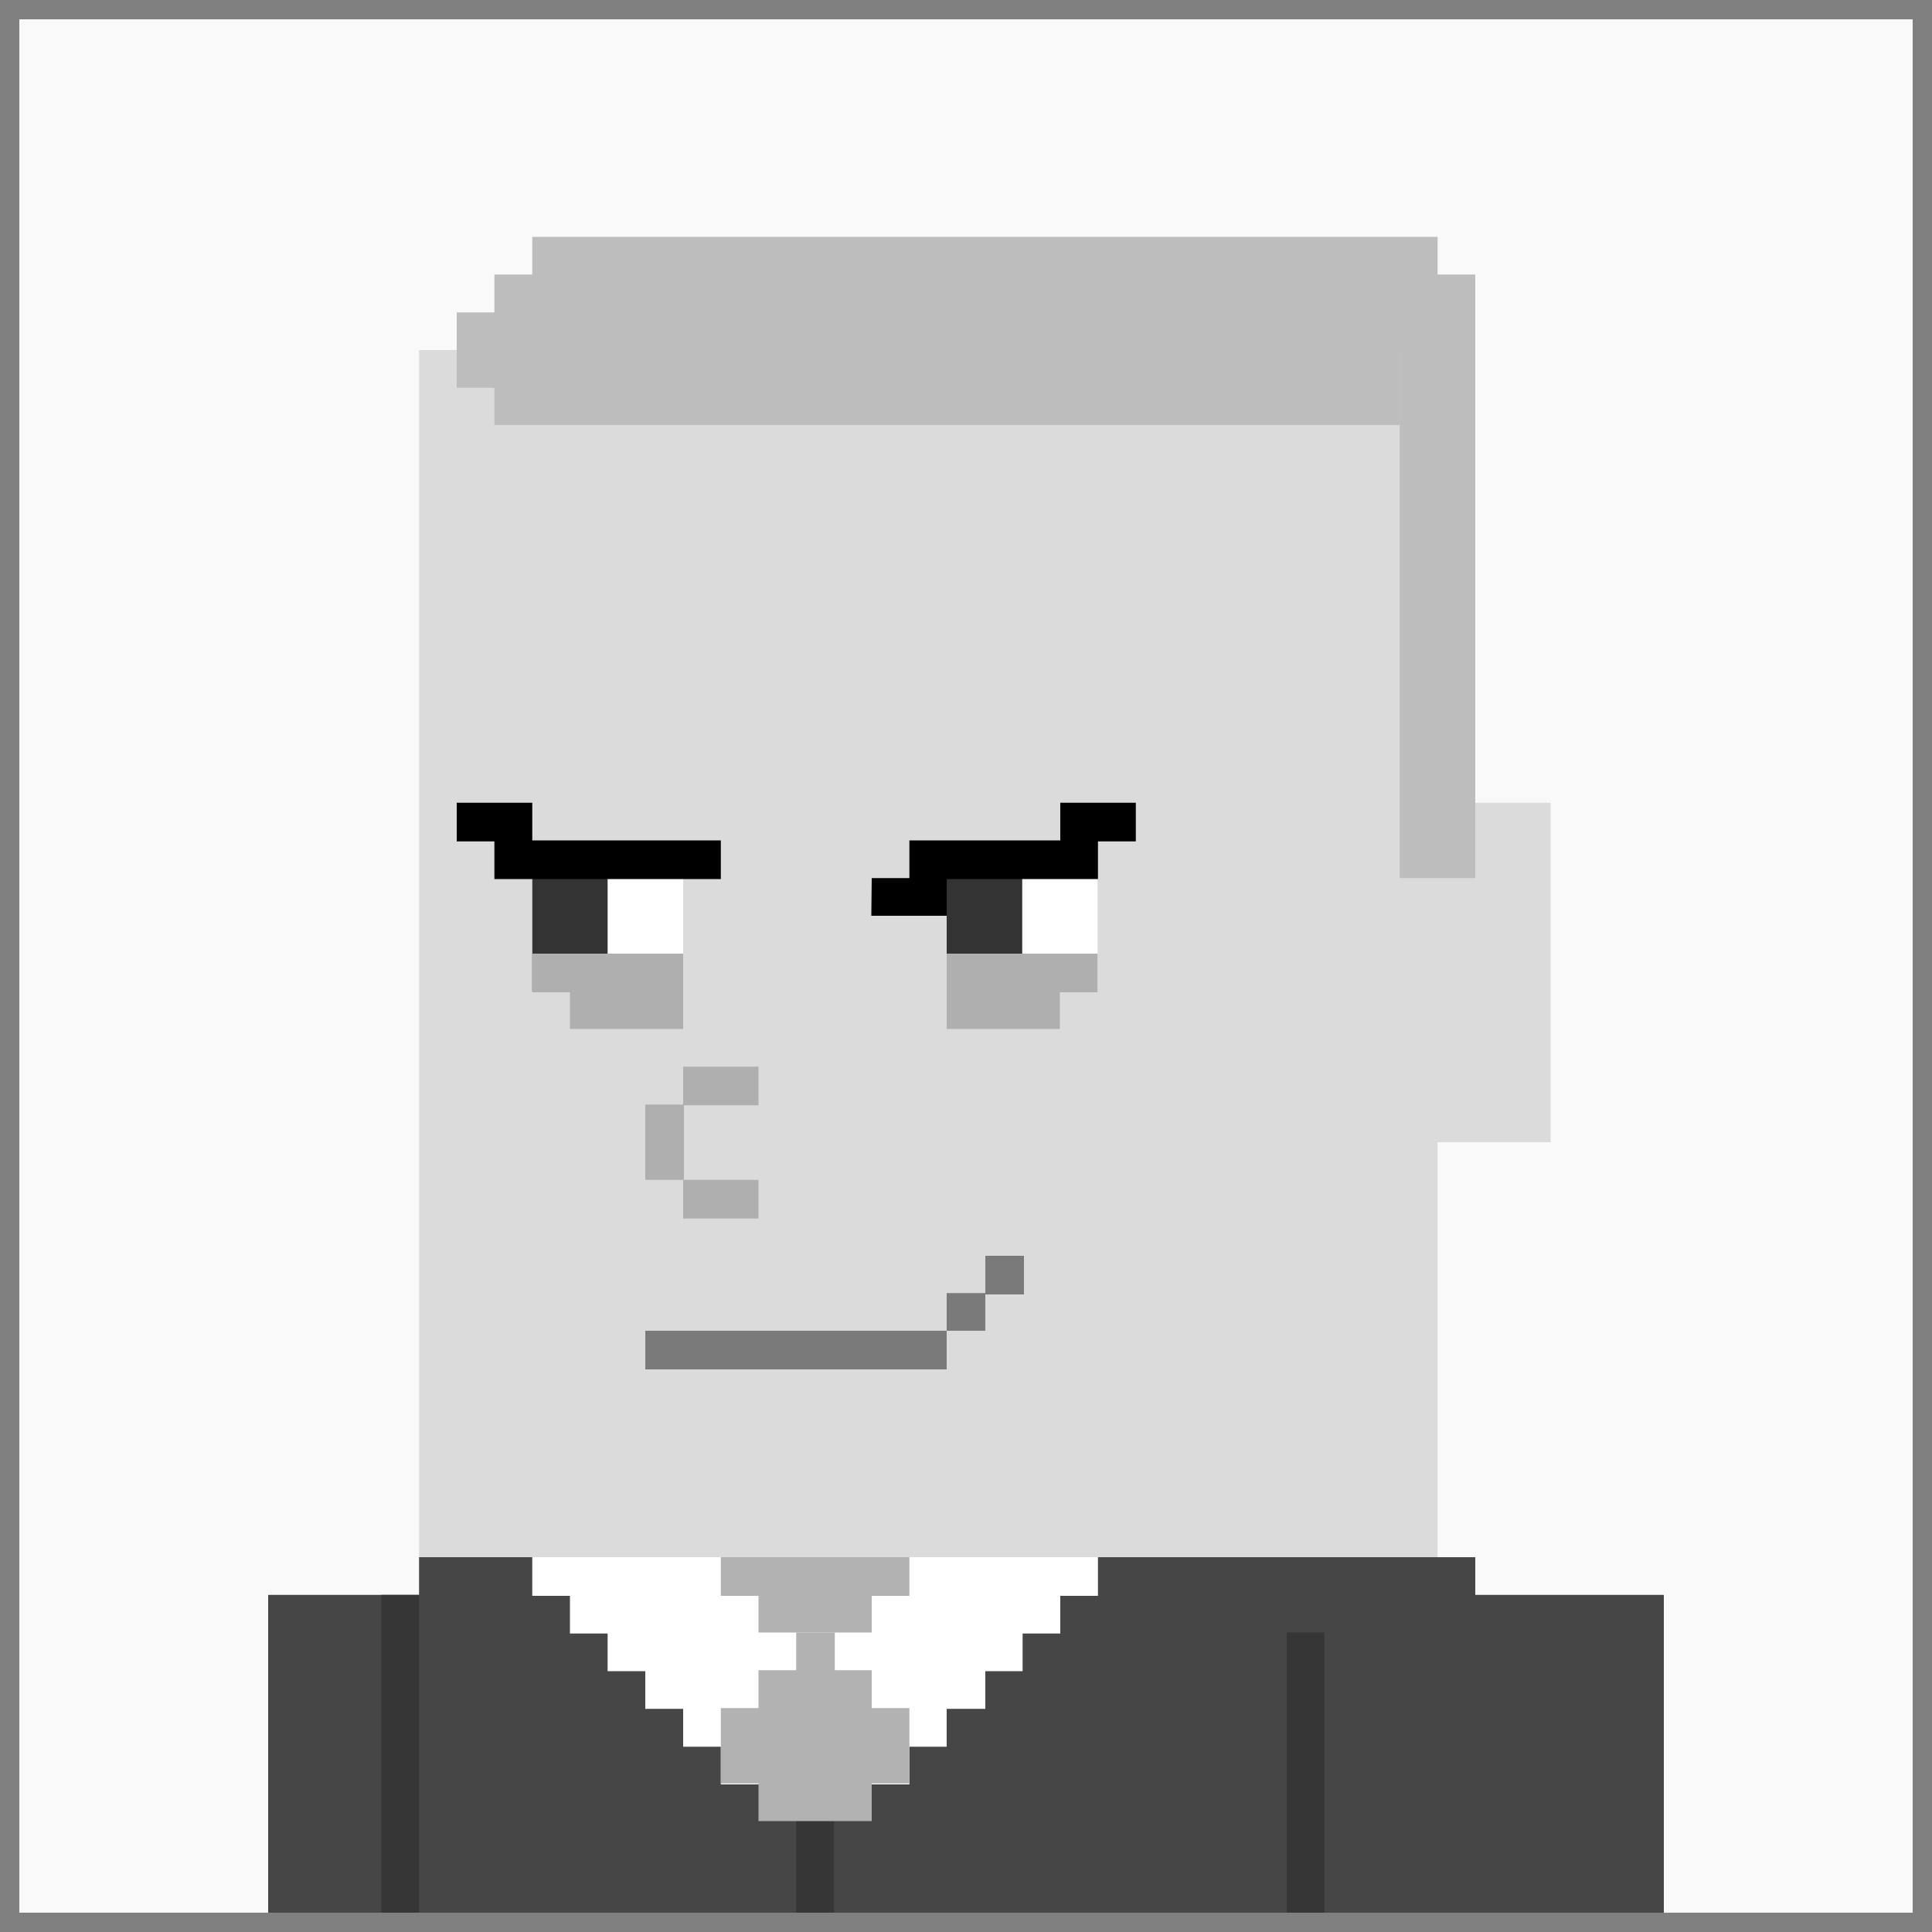
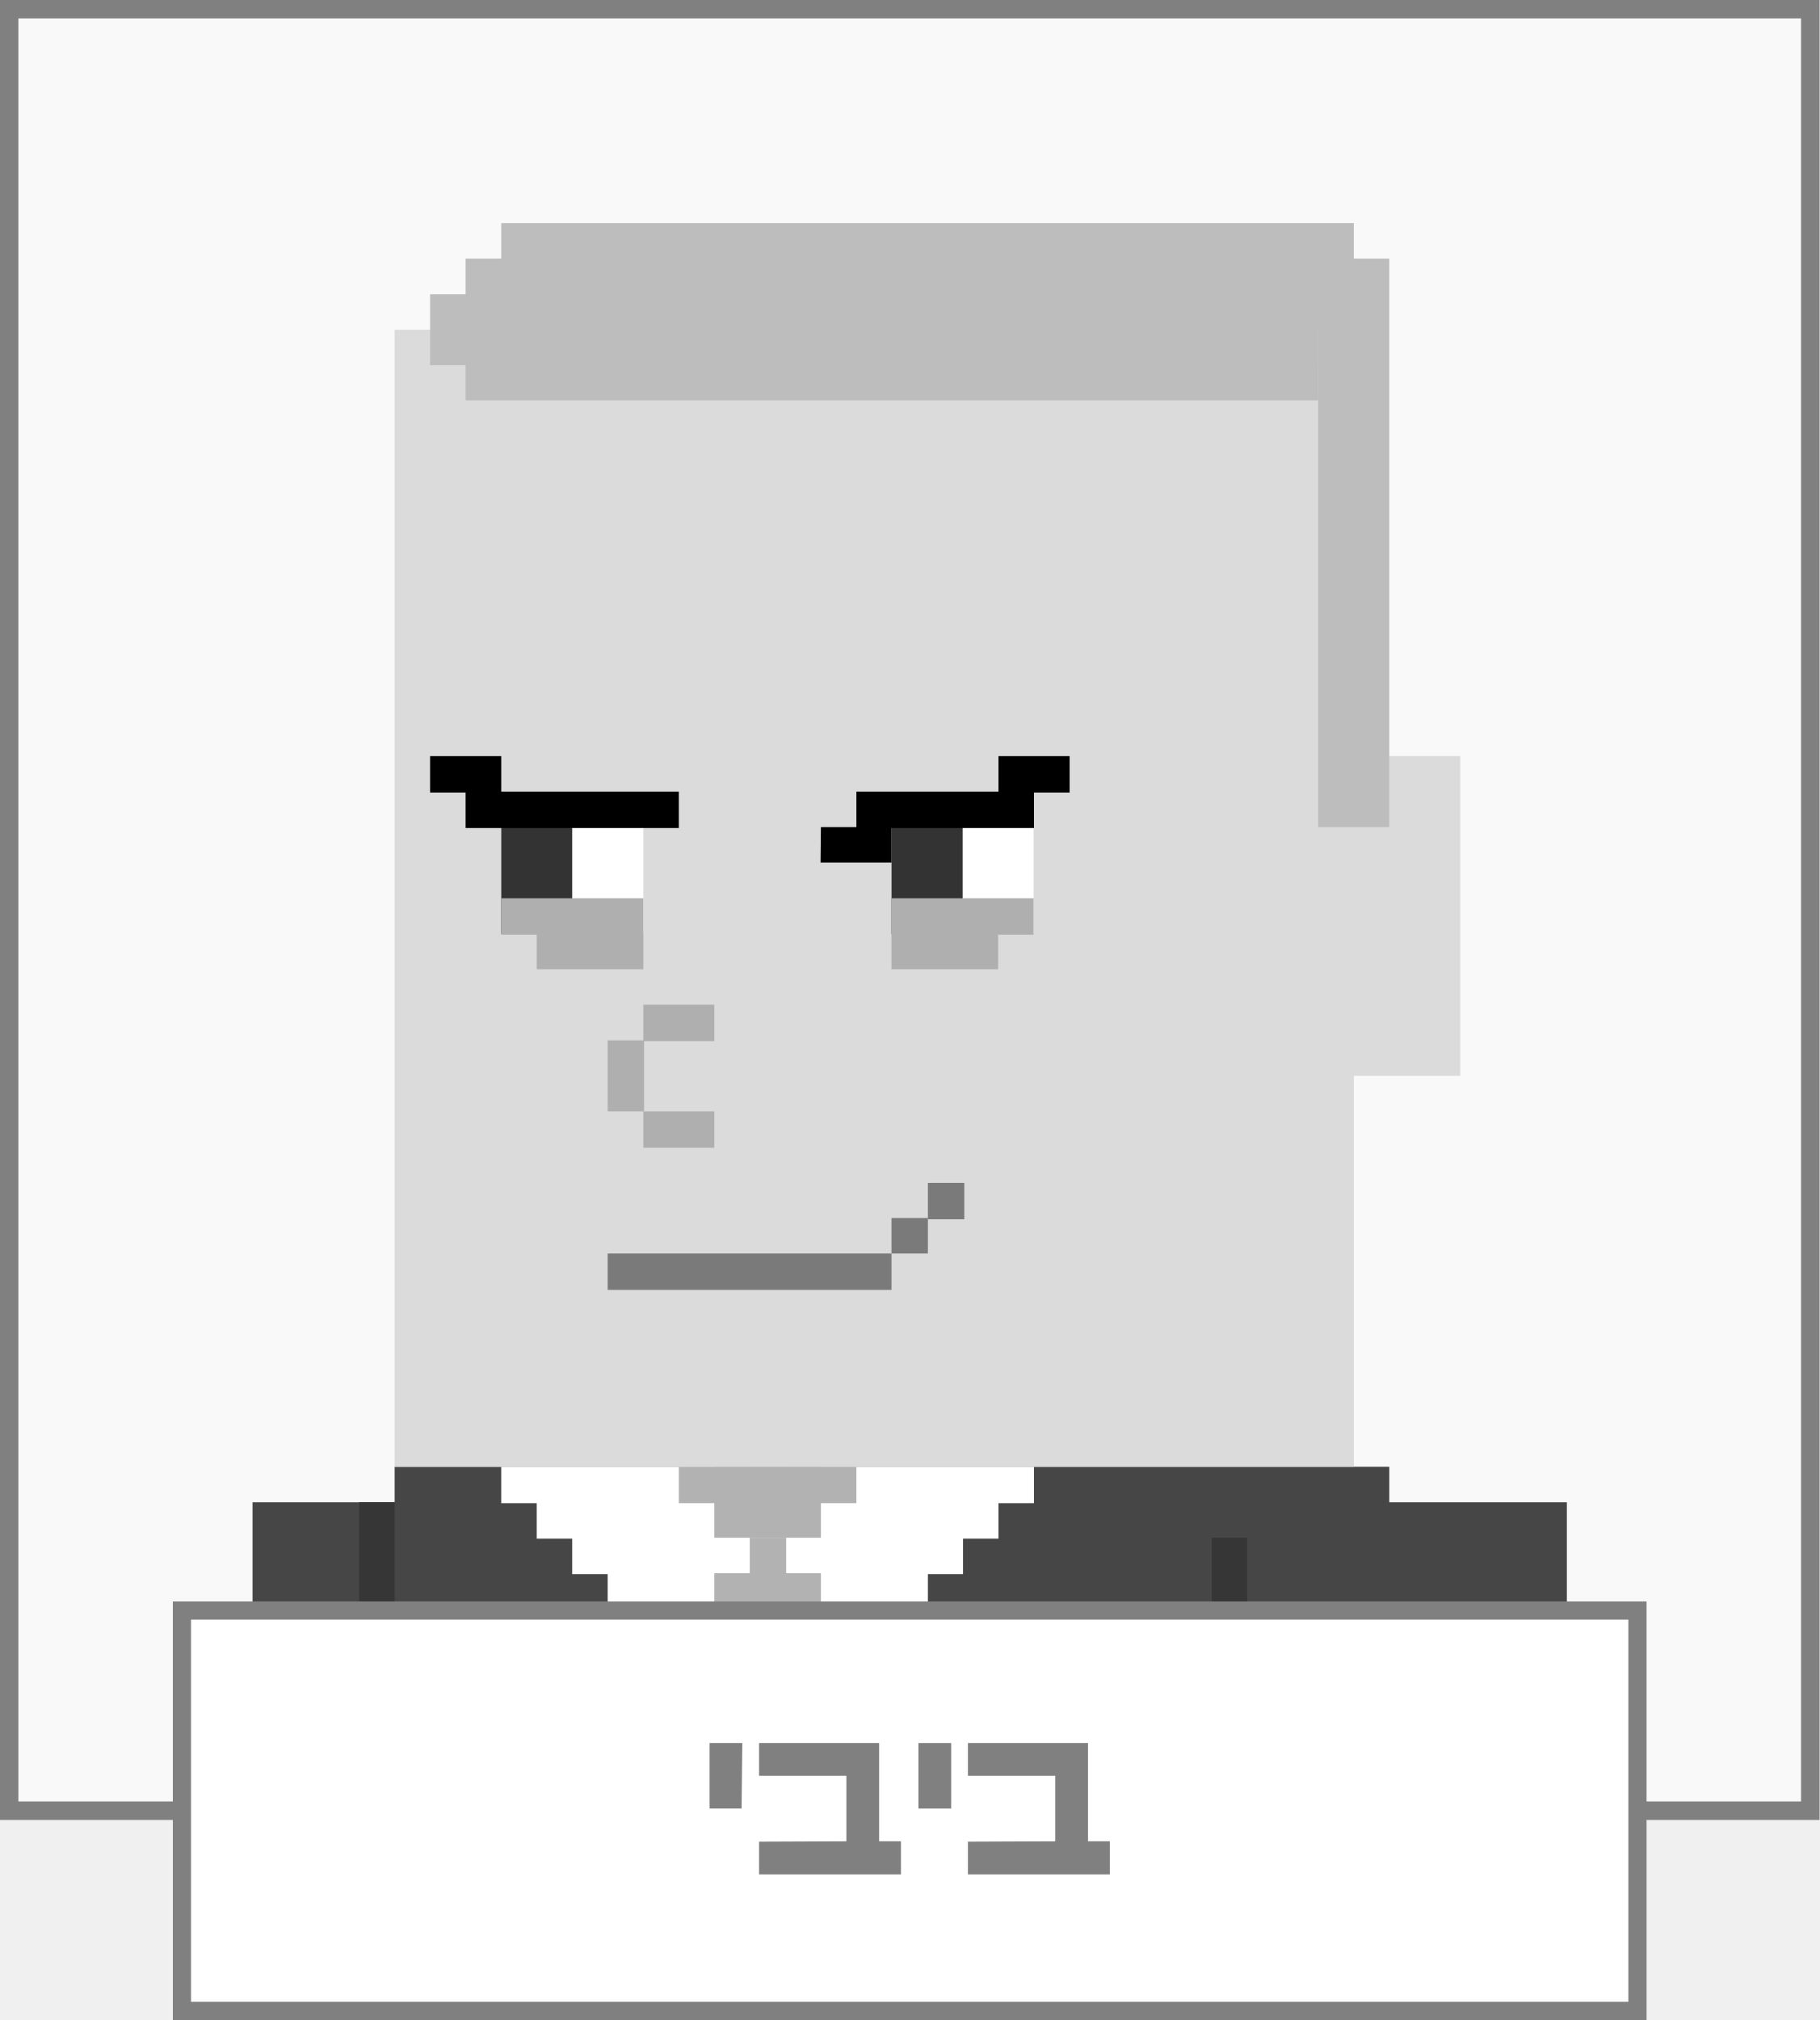
- <svg xmlns="http://www.w3.org/2000/svg" viewBox="0 0 100 100">
+ <svg xmlns="http://www.w3.org/2000/svg" viewBox="0 0 100 111">
  <defs>
    <style>.cls-1{fill:#f9f9f9;}.cls-2{fill:gray;}.cls-3{fill:#464646;}.cls-4{fill:#363636;}.cls-5{fill:#fff;}.cls-6{fill:#b2b2b2;}.cls-7{fill:#dbdbdb;}.cls-8{fill:#333;}.cls-9{fill:#afafaf;}.cls-10{fill:#7a7a7a;}.cls-11{fill:#bdbdbd;}</style>
  </defs>
  <g id="Layer_2" data-name="Layer 2">
    <g id="Layer_5" data-name="Layer 5">
      <g id="sqr-bw-bibi">
        <rect class="cls-1" width="100" height="100" />
        <path class="cls-2" d="M99,1V99H1V1H99m1-1H0V100H100V0Z" />
        <rect class="cls-3" x="13.88" y="82.55" width="17.57" height="17.45" />
        <rect class="cls-4" x="19.74" y="82.55" width="7.81" height="17.45" />
        <rect class="cls-3" x="21.69" y="80.6" width="54.67" height="19.4" />
        <rect class="cls-4" x="41.21" y="80.6" width="1.96" height="19.4" />
        <path class="cls-5" d="M29.5,82.55H54.88v2H29.5Z" />
        <path class="cls-5" d="M27.55,80.6H56.83v2H27.55Z" />
        <path class="cls-5" d="M31.45,84.5H52.93v2H31.45Z" />
        <path class="cls-5" d="M33.4,86.45H51v2H33.4Z" />
        <path class="cls-5" d="M35.36,88.41H49v2H35.36Z" />
        <path class="cls-5" d="M37.31,90.36h9.76v2H37.31Z" />
        <path class="cls-6" d="M37.31,88.41h9.76v3.9H37.31Z" />
        <path class="cls-6" d="M39.26,80.6h5.86v3.9H39.26Z" />
        <path class="cls-6" d="M41.21,84.5h2v2h-2Z" />
        <path class="cls-6" d="M39.26,86.45h5.86v7.81H39.26Z" />
        <path class="cls-6" d="M37.31,80.6h9.76v2H37.31Z" />
        <path class="cls-7" d="M21.69,18.12H74.41V80.6H21.69Z" />
        <path class="cls-7" d="M70.5,41.55h9.76V59.12H70.5Z" />
        <path class="cls-5" d="M49,45.45h7.81v5.86H49Z" />
        <path class="cls-8" d="M49,45.45h3.91v5.86H49Z" />
        <path d="M47.07,43.5h9.76v2H47.07Z" />
        <path d="M45.12,45.45H49V47.4h-3.9Z" />
        <path d="M54.88,41.55h3.91v2H54.88Z" />
        <path class="cls-9" d="M49,49.36h7.81v2H49Z" />
        <path class="cls-9" d="M49,51.31h5.86v1.95H49Z" />
        <path class="cls-5" d="M27.55,45.45h7.81v5.86H27.55Z" />
        <path class="cls-8" d="M27.55,45.45h3.9v5.86h-3.9Z" />
        <path d="M25.59,43.5H37.31v2H25.59Z" />
        <path d="M23.64,41.55h3.91v2H23.64Z" />
        <path class="cls-9" d="M27.55,49.36h7.81v2H27.55Z" />
        <path class="cls-9" d="M29.5,51.31h5.86v1.95H29.5Z" />
        <path class="cls-10" d="M33.4,68.88H49v2H33.4Z" />
        <path class="cls-10" d="M49,66.93h2v1.95H49Z" />
        <path class="cls-10" d="M51,65h2v2H51Z" />
        <path class="cls-9" d="M35.36,55.21h3.9v2h-3.9Z" />
        <path class="cls-9" d="M35.36,61.07h3.9v2h-3.9Z" />
        <path class="cls-9" d="M33.4,57.17h2v3.9h-2Z" />
        <path class="cls-11" d="M23.64,16.17H72.45v3.9H23.64Z" />
        <path class="cls-11" d="M25.59,14.21H74.41v3.91H25.59Z" />
        <path class="cls-11" d="M27.55,12.26H74.41v3.91H27.55Z" />
        <path class="cls-11" d="M25.59,18.12H72.45V22H25.59Z" />
        <path class="cls-11" d="M72.45,14.21h3.91V45.45H72.45Z" />
        <rect class="cls-4" x="66.6" y="84.5" width="17.57" height="15.5" />
        <rect class="cls-3" x="68.55" y="82.55" width="17.57" height="17.45" />
        <path class="cls-2" d="M99,1V99H1V1H99m1-1H0V100H100V0Z" />
+         <rect class="cls-5" x="10" y="88.5" width="80" height="22" />
+         <path class="cls-2" d="M90.5,111H9.5V88h81Zm-80-1h79V89h-79Z" />
+         <path class="cls-2" d="M40.76,99.38H39v-3.6h1.8Z" />
+         <path class="cls-2" d="M46.52,101.18v-3.6h-4.8v-1.8h6.6v5.4h1.2V103h-7.8v-1.8Z" />
+         <path class="cls-2" d="M52.28,99.38h-1.8v-3.6h1.8Z" />
+         <path class="cls-2" d="M58,101.18v-3.6h-4.8v-1.8h6.6v5.4H61V103h-7.8v-1.8Z" />
      </g>
    </g>
  </g>
</svg>
